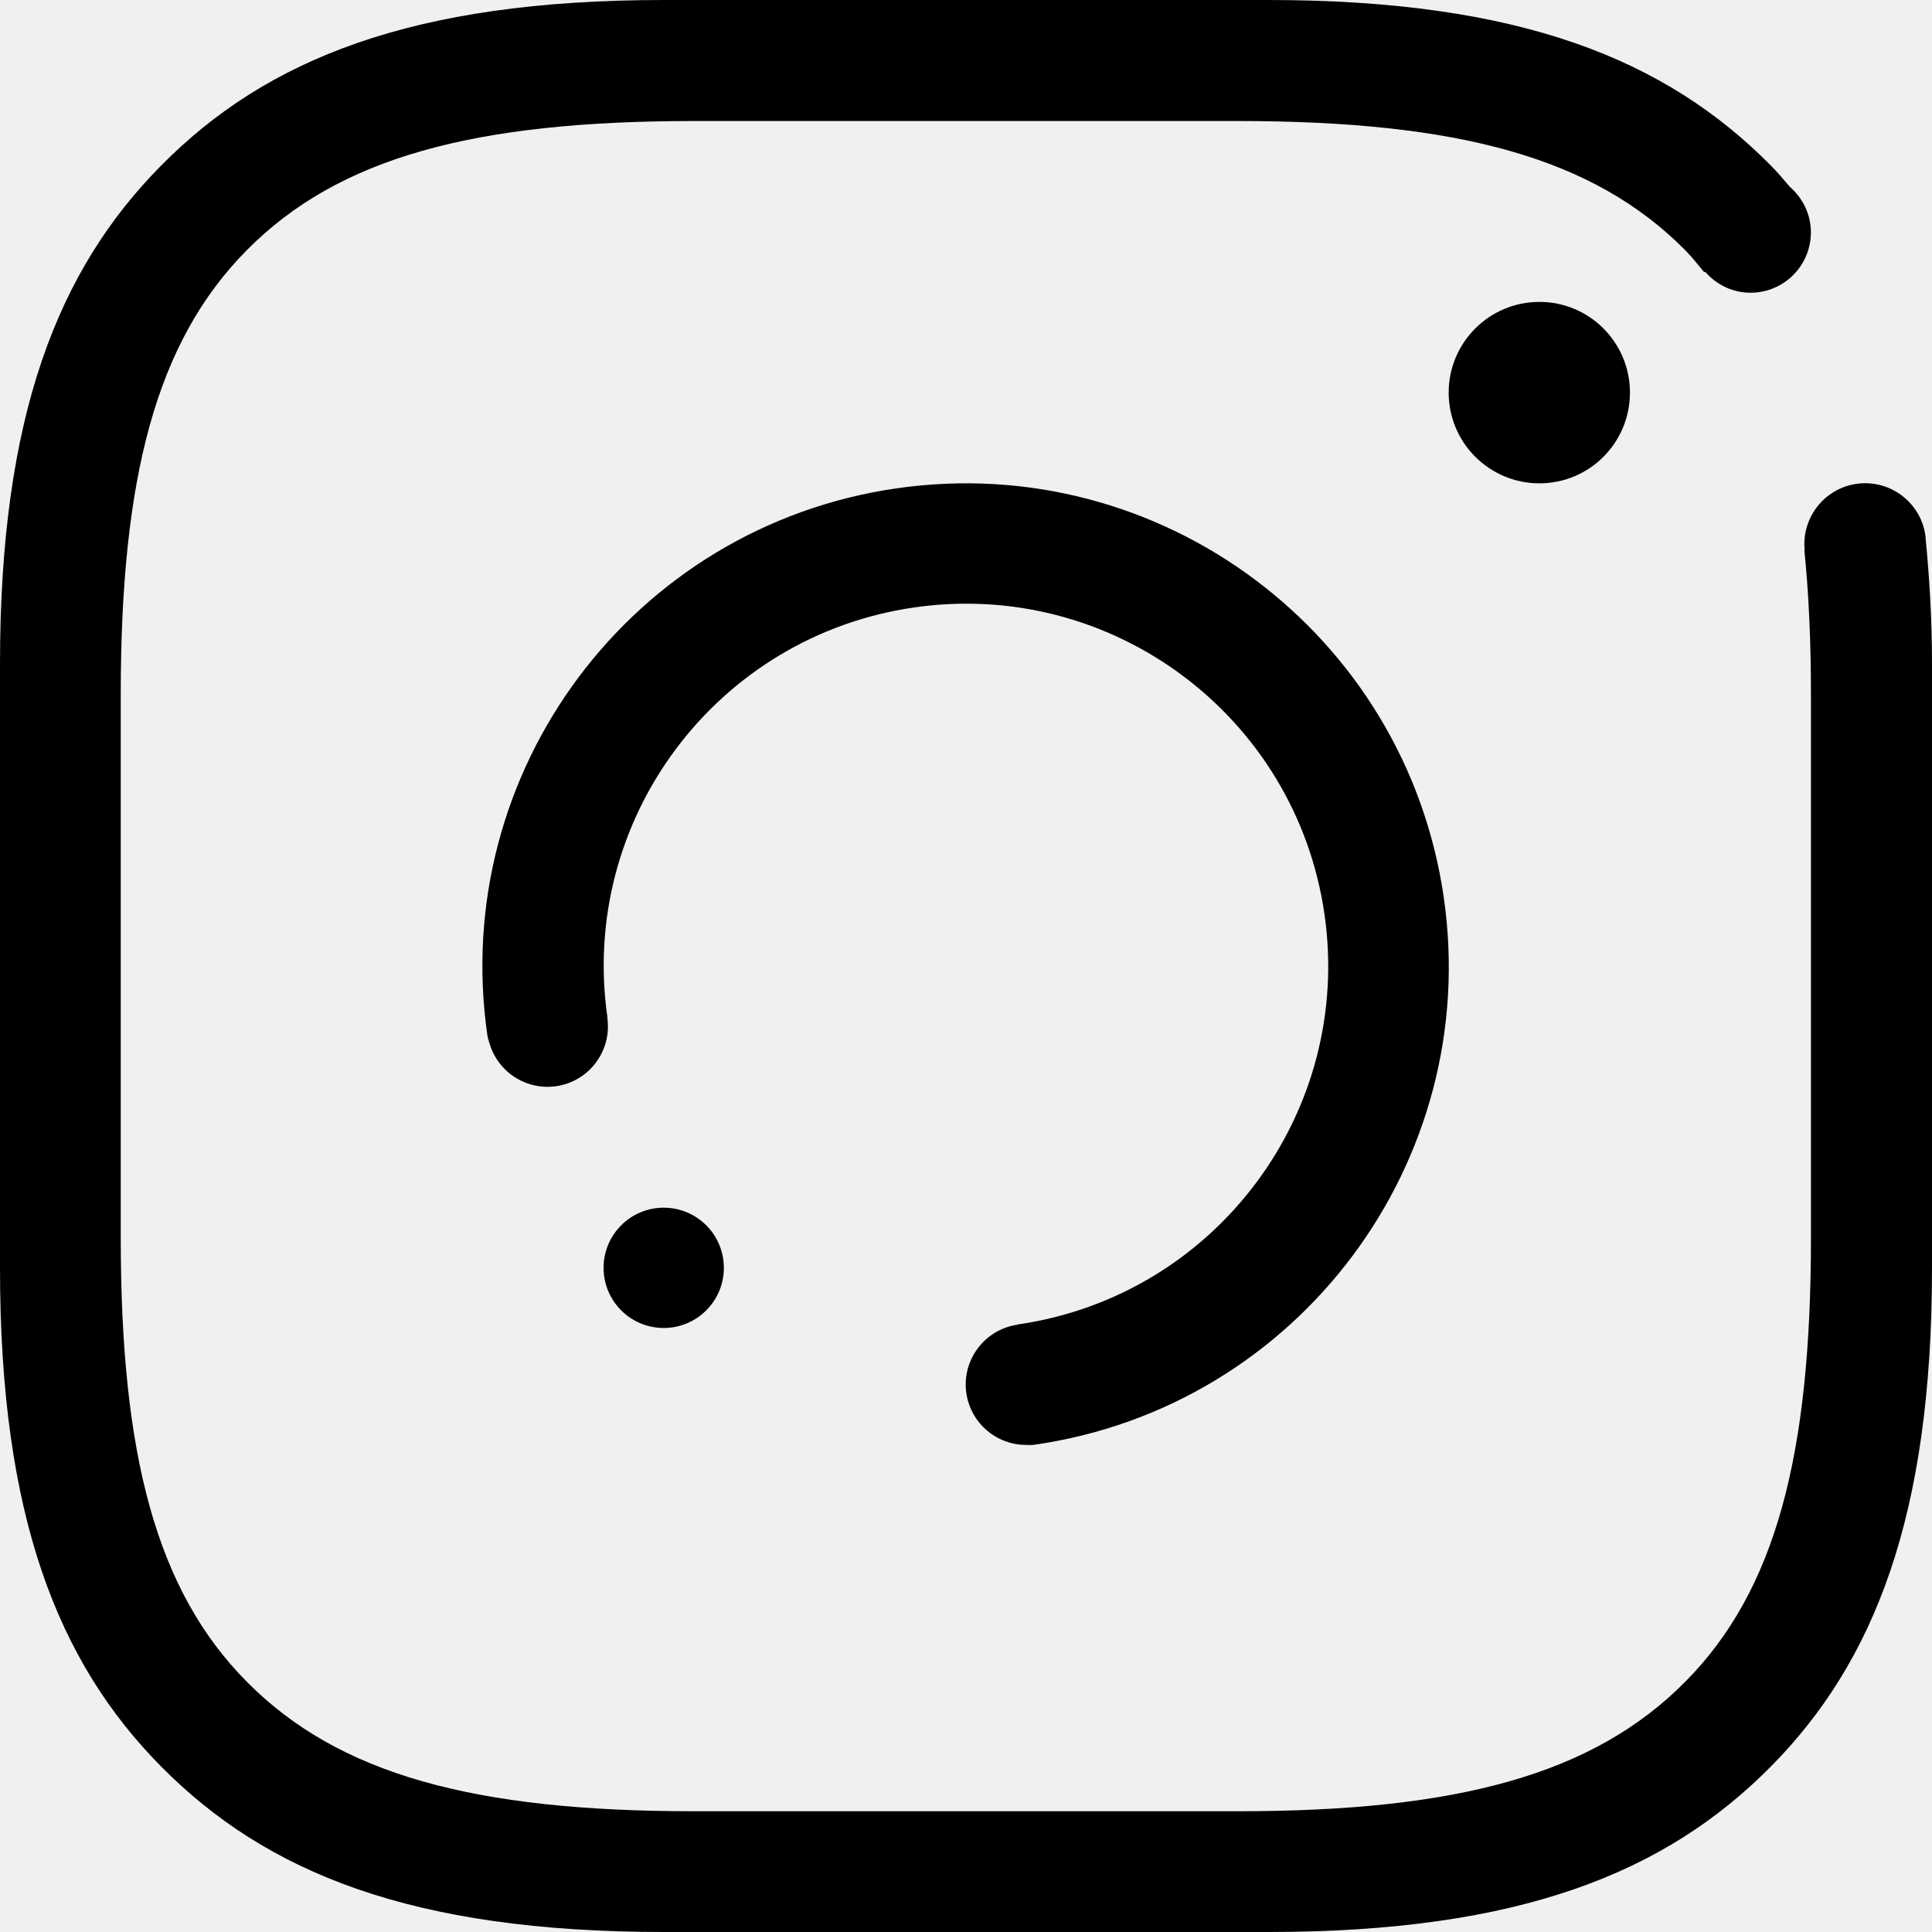
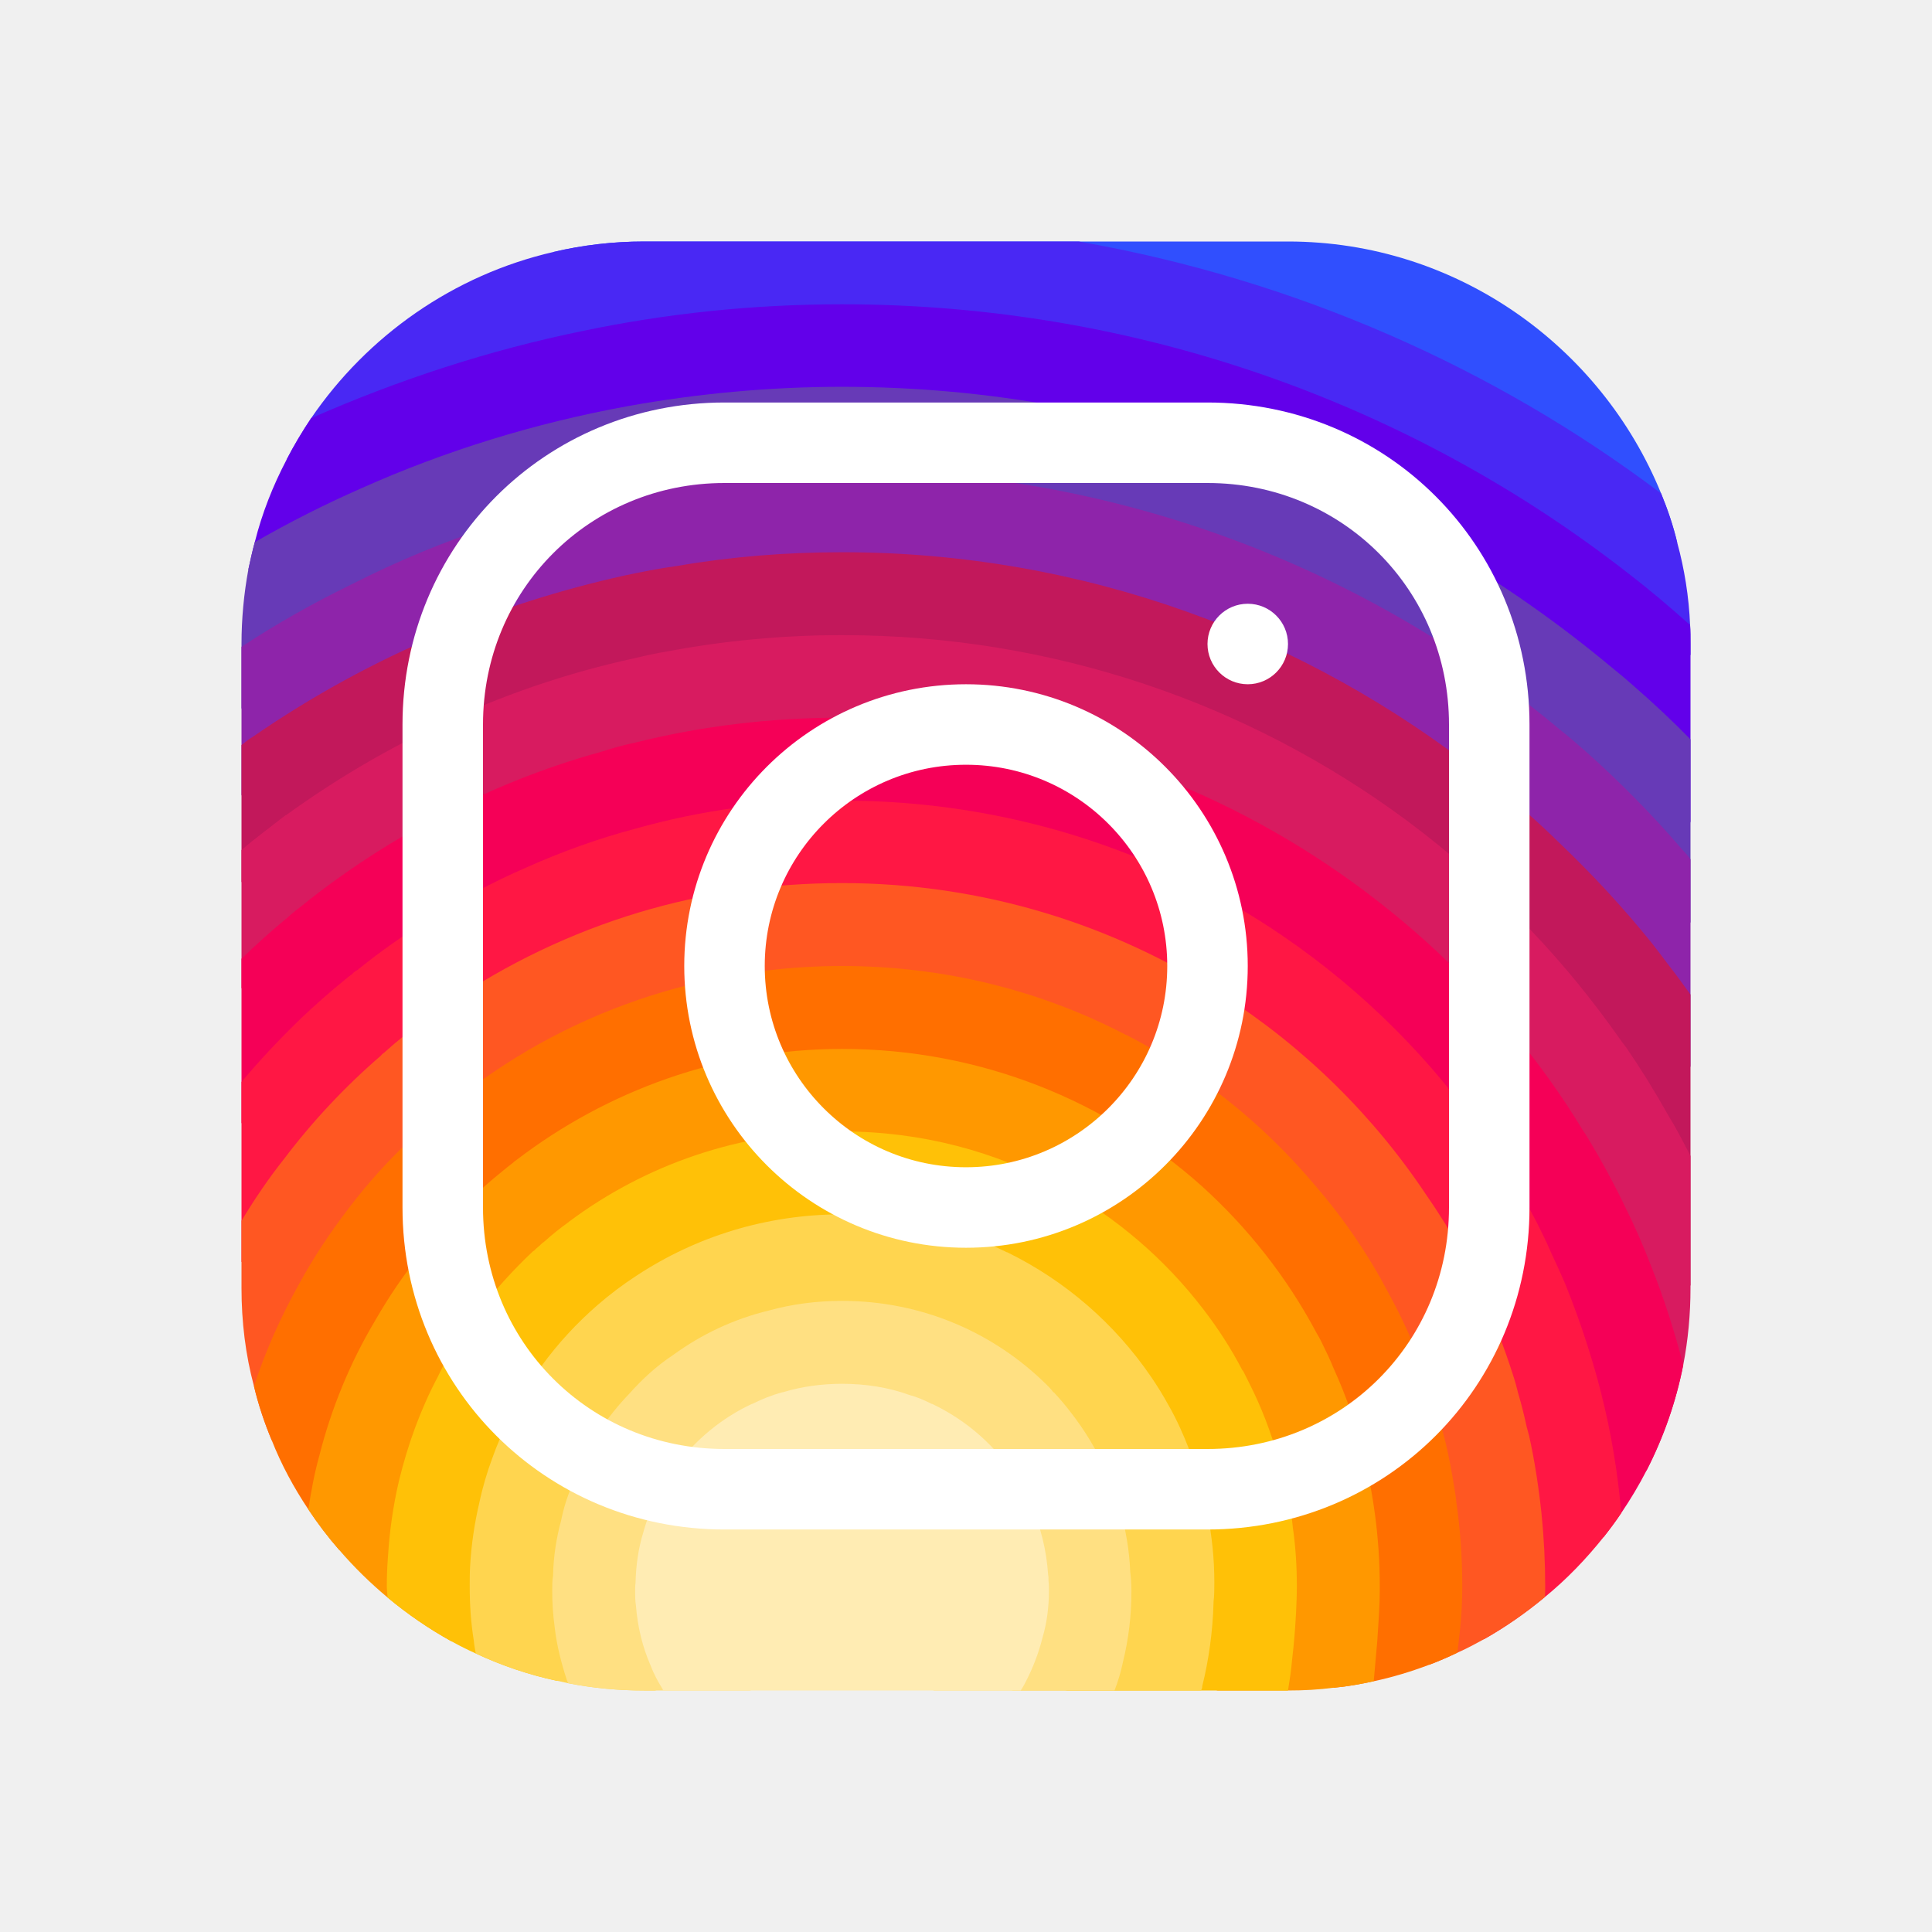
- <svg xmlns="http://www.w3.org/2000/svg" version="1.1" id="Layer_1" x="0px" y="0px" width="64px" height="64px" viewBox="0 0 64 64" enable-background="new 0 0 64 64" xml:space="preserve">
-   <path fill-rule="evenodd" clip-rule="evenodd" d="M21.986,40.006c1.102,0,1.993,0.893,1.993,1.993s-0.892,1.992-1.993,1.992  c-1.1,0-1.992-0.892-1.992-1.992S20.887,40.006,21.986,40.006L21.986,40.006z M16.145,34.299  c-1.261-8.749,4.81-16.862,13.559-18.123s16.863,4.81,18.124,13.559s-4.81,16.863-13.559,18.124  c-0.098,0.015-0.192,0.015-0.289,0.026l0.296-0.041c-1.094,0.157-2.106-0.602-2.265-1.695c-0.157-1.093,0.602-2.108,1.695-2.267  l-0.003-0.007c0.003,0,0.005,0,0.008,0c6.56-0.945,11.109-7.028,10.164-13.588c-0.945-6.561-7.027-11.11-13.588-10.165  c-6.557,0.945-11.11,7.028-10.164,13.588c0,0.003,0,0.005,0.002,0.005l-0.007,0.003l0,0c0.157,1.093-0.602,2.106-1.695,2.264  c-1.093,0.157-2.108-0.601-2.267-1.694l0.044,0.298C16.186,34.488,16.159,34.396,16.145,34.299L16.145,34.299z M47.989,13.005  c0-1.658,1.346-3.004,3.006-3.004c1.642,0,2.973,1.318,2.999,2.958v0.094c-0.026,1.64-1.357,2.958-2.999,2.958  C49.335,16.011,47.989,14.665,47.989,13.005L47.989,13.005z M58.661,58.52C55.183,62.034,50.357,64,42.012,64H21.986  c-8.345,0-13.17-1.966-16.646-5.48C1.908,55.054,0,50.216,0,42.014V21.988c0-8.205,1.908-13.04,5.34-16.506  C8.816,1.967,13.641,0,21.986,0h20.025c8.346,0,13.171,1.967,16.649,5.482c0.223,0.223,0.427,0.468,0.633,0.71  c0.422,0.366,0.695,0.902,0.695,1.505c0,1.105-0.895,2-2,2c-0.604,0-1.14-0.274-1.506-0.698l-0.026,0.021  c-0.206-0.245-0.399-0.499-0.627-0.728c-3.042-3.076-7.533-4.283-14.837-4.283H22.997c-7.302,0-11.784,1.207-14.826,4.283  c-3.003,3.033-4.171,7.536-4.171,14.713v17.997c0,7.18,1.168,11.671,4.171,14.703c3.042,3.075,7.524,4.295,14.826,4.295h17.997  c7.304,0,11.795-1.22,14.837-4.295c3.003-3.032,4.159-7.523,4.159-14.703V23.006c0-1.748-0.072-3.333-0.218-4.78l0.009-0.002  c-0.108-1.103,0.691-2.089,1.796-2.206c1.107-0.114,2.1,0.69,2.213,1.795c0.003,0.029,0,0.056,0,0.085h0.005  C63.916,19.172,64,20.507,64,21.988v20.025C64,50.216,62.09,55.054,58.661,58.52L58.661,58.52z" />
+ <svg xmlns="http://www.w3.org/2000/svg" viewBox="0 0 48 48" width="48px" height="48px">
+   <path fill="#304ffe" d="M41.67,13.48c-0.4,0.26-0.97,0.5-1.21,0.77c-0.09,0.09-0.14,0.19-0.12,0.29v1.03l-0.3,1.01l-0.3,1l-0.33,1.1 l-0.68,2.25l-0.66,2.22l-0.5,1.67c0,0.26-0.01,0.52-0.03,0.77c-0.07,0.96-0.27,1.88-0.59,2.74c-0.19,0.53-0.42,1.04-0.7,1.52 c-0.1,0.19-0.22,0.38-0.34,0.56c-0.4,0.63-0.88,1.21-1.41,1.72c-0.41,0.41-0.86,0.79-1.35,1.11c0,0,0,0-0.01,0 c-0.08,0.07-0.17,0.13-0.27,0.18c-0.31,0.21-0.64,0.39-0.98,0.55c-0.23,0.12-0.46,0.22-0.7,0.31c-0.05,0.03-0.11,0.05-0.16,0.07 c-0.57,0.27-1.23,0.45-1.89,0.54c-0.04,0.01-0.07,0.01-0.11,0.02c-0.4,0.07-0.79,0.13-1.19,0.16c-0.18,0.02-0.37,0.03-0.55,0.03 l-0.71-0.04l-3.42-0.18c0-0.01-0.01,0-0.01,0l-1.72-0.09c-0.13,0-0.27,0-0.4-0.01c-0.54-0.02-1.06-0.08-1.58-0.19 c-0.01,0-0.01,0-0.01,0c-0.95-0.18-1.86-0.5-2.71-0.93c-0.47-0.24-0.93-0.51-1.36-0.82c-0.18-0.13-0.35-0.27-0.52-0.42 c-0.48-0.4-0.91-0.83-1.31-1.27c-0.06-0.06-0.11-0.12-0.16-0.18c-0.06-0.06-0.12-0.13-0.17-0.19c-0.38-0.48-0.7-0.97-0.96-1.49 c-0.24-0.46-0.43-0.95-0.58-1.49c-0.06-0.19-0.11-0.37-0.15-0.57c-0.01-0.01-0.02-0.03-0.02-0.05c-0.1-0.41-0.19-0.84-0.24-1.27 c-0.06-0.33-0.09-0.66-0.09-1c-0.02-0.13-0.02-0.27-0.02-0.4l1.91-2.95l1.87-2.88l0.85-1.31l0.77-1.18l0.26-0.41v-1.03 c0.02-0.23,0.03-0.47,0.02-0.69c-0.01-0.7-0.15-1.38-0.38-2.03c-0.22-0.69-0.53-1.34-0.85-1.94c-0.38-0.69-0.78-1.31-1.11-1.87 C14,7.4,13.66,6.73,13.75,6.26C14.47,6.09,15.23,6,16,6h16c4.18,0,7.78,2.6,9.27,6.26C41.43,12.65,41.57,13.06,41.67,13.48z" />
+   <path fill="#4928f4" d="M42,16v0.27l-1.38,0.8l-0.88,0.51l-0.97,0.56l-1.94,1.13l-1.9,1.1l-1.94,1.12l-0.77,0.45 c0,0.48-0.12,0.92-0.34,1.32c-0.31,0.58-0.83,1.06-1.49,1.47c-0.67,0.41-1.49,0.74-2.41,0.98c0,0,0-0.01-0.01,0 c-3.56,0.92-8.42,0.5-10.78-1.26c-0.66-0.49-1.12-1.09-1.32-1.78c-0.06-0.23-0.09-0.48-0.09-0.73v-7.19 c0.01-0.15-0.09-0.3-0.27-0.45c-0.54-0.43-1.81-0.84-3.23-1.25c-1.11-0.31-2.3-0.62-3.3-0.92c-0.79-0.24-1.46-0.48-1.86-0.71 c0.18-0.35,0.39-0.7,0.61-1.03c1.4-2.05,3.54-3.56,6.02-4.13C14.47,6.09,15.23,6,16,6h10.8c5.37,0.94,10.32,3.13,14.47,6.26 c0.16,0.39,0.3,0.8,0.4,1.22c0.18,0.66,0.29,1.34,0.32,2.05C42,15.68,42,15.84,42,16z" />
+   <path fill="#6200ea" d="M42,16v4.41l-0.22,0.68l-0.75,2.33l-0.78,2.4l-0.41,1.28l-0.38,1.19l-0.37,1.13l-0.36,1.12l-0.19,0.59 l-0.25,0.78c0,0.76-0.02,1.43-0.07,2c-0.01,0.06-0.02,0.12-0.02,0.18c-0.06,0.53-0.14,0.98-0.27,1.36 c-0.01,0.06-0.03,0.12-0.05,0.17c-0.26,0.72-0.65,1.18-1.23,1.48c-0.14,0.08-0.3,0.14-0.47,0.2c-0.53,0.18-1.2,0.27-2.02,0.32 c-0.6,0.04-1.29,0.05-2.07,0.05H31.4l-1.19-0.05L30,37.61l-2.17-0.09l-2.2-0.09l-7.25-0.3l-1.88-0.08h-0.26 c-0.78-0.01-1.45-0.06-2.03-0.14c-0.84-0.13-1.49-0.35-1.98-0.68c-0.7-0.45-1.11-1.11-1.35-2.03c-0.06-0.22-0.11-0.45-0.14-0.7 c-0.1-0.58-0.15-1.25-0.18-2c0-0.15,0-0.3-0.01-0.46c-0.01-0.01,0-0.01,0-0.01v-0.58c-0.01-0.29-0.01-0.59-0.01-0.9l0.05-1.61 l0.03-1.15l0.04-1.34v-0.19l0.07-2.46l0.07-2.46l0.07-2.31l0.06-2.27l0.02-0.6c0-0.31-1.05-0.49-2.22-0.64 c-0.93-0.12-1.95-0.23-2.56-0.37c0.05-0.23,0.1-0.46,0.16-0.68c0.18-0.72,0.45-1.4,0.79-2.05c0.18-0.35,0.39-0.7,0.61-1.03 c2.16-0.95,4.41-1.69,6.76-2.17c2.06-0.43,4.21-0.66,6.43-0.66c7.36,0,14.16,2.49,19.54,6.69c0.52,0.4,1.03,0.83,1.53,1.28 C42,15.68,42,15.84,42,16z" />
+   <path fill="#673ab7" d="M42,18.37v4.54l-0.55,1.06l-1.05,2.05l-0.56,1.08l-0.51,0.99l-0.22,0.43c0,0.31,0,0.61-0.02,0.9 c0,0.43-0.02,0.84-0.05,1.22c-0.04,0.45-0.1,0.86-0.16,1.24c-0.15,0.79-0.36,1.47-0.66,2.03c-0.04,0.07-0.08,0.14-0.12,0.2 c-0.11,0.18-0.24,0.35-0.38,0.51c-0.18,0.22-0.38,0.41-0.61,0.57c-0.34,0.26-0.74,0.47-1.2,0.63c-0.57,0.21-1.23,0.35-2.01,0.43 c-0.51,0.05-1.07,0.08-1.68,0.08l-0.42,0.02l-2.08,0.12h-0.01L27.5,36.6l-2.25,0.13l-3.1,0.18l-3.77,0.22l-0.55,0.03 c-0.51,0-0.99-0.03-1.45-0.09c-0.05-0.01-0.09-0.02-0.14-0.02c-0.68-0.11-1.3-0.29-1.86-0.54c-0.68-0.3-1.27-0.7-1.77-1.18 c-0.44-0.43-0.82-0.92-1.13-1.47c-0.07-0.13-0.14-0.25-0.2-0.39c-0.3-0.59-0.54-1.25-0.72-1.97c-0.03-0.12-0.06-0.25-0.08-0.38 c-0.06-0.23-0.11-0.47-0.14-0.72c-0.11-0.64-0.17-1.32-0.2-2.03v-0.01c-0.01-0.29-0.02-0.57-0.02-0.87l-0.49-1.17l-0.07-0.18 L9.5,25.99L8.75,24.2l-0.12-0.29l-0.72-1.73l-0.8-1.93c0,0,0,0-0.01,0L6.29,18.3L6,17.59V16c0-0.63,0.06-1.25,0.17-1.85 c0.05-0.23,0.1-0.46,0.16-0.68c0.85-0.49,1.74-0.94,2.65-1.34c2.08-0.93,4.31-1.62,6.62-2.04c1.72-0.31,3.51-0.48,5.32-0.48 c7.31,0,13.94,2.65,19.12,6.97c0.2,0.16,0.39,0.32,0.58,0.49C41.09,17.48,41.55,17.91,42,18.37z" />
+   <path fill="#8e24aa" d="M42,21.35v5.14l-0.57,1.19l-1.08,2.25l-0.01,0.03c0,0.43-0.02,0.82-0.05,1.17c-0.1,1.15-0.38,1.88-0.84,2.33 c-0.33,0.34-0.74,0.53-1.25,0.63c-0.03,0.01-0.07,0.01-0.1,0.02c-0.16,0.03-0.33,0.05-0.51,0.05c-0.62,0.06-1.35,0.02-2.19-0.04 c-0.09,0-0.19-0.01-0.29-0.02c-0.61-0.04-1.26-0.08-1.98-0.11c-0.39-0.01-0.8-0.02-1.22-0.02h-0.02l-1.01,0.08h-0.01l-2.27,0.16 l-2.59,0.2l-0.38,0.03l-3.03,0.22l-1.57,0.12l-1.55,0.11c-0.27,0-0.53,0-0.79-0.01c0,0-0.01-0.01-0.01,0 c-1.13-0.02-2.14-0.09-3.04-0.26c-0.83-0.14-1.56-0.36-2.18-0.69c-0.64-0.31-1.17-0.75-1.6-1.31c-0.41-0.55-0.71-1.24-0.9-2.07 c0-0.01,0-0.01,0-0.01c-0.14-0.67-0.22-1.45-0.22-2.33l-0.15-0.27L9.7,26.35l-0.13-0.22L9.5,25.99l-0.93-1.65l-0.46-0.83 l-0.58-1.03l-1-1.79L6,19.75v-3.68c0.88-0.58,1.79-1.09,2.73-1.55c1.14-0.58,2.32-1.07,3.55-1.47c1.34-0.44,2.74-0.79,4.17-1.02 c1.45-0.24,2.94-0.36,4.47-0.36c6.8,0,13.04,2.43,17.85,6.47c0.22,0.17,0.43,0.36,0.64,0.54c0.84,0.75,1.64,1.56,2.37,2.41 C41.86,21.18,41.94,21.26,42,21.35z" />
+   <path fill="#c2185b" d="M42,24.71v7.23c-0.24-0.14-0.57-0.31-0.98-0.49c-0.22-0.11-0.47-0.22-0.73-0.32 c-0.38-0.17-0.79-0.33-1.25-0.49c-0.1-0.04-0.2-0.07-0.31-0.1c-0.18-0.07-0.37-0.13-0.56-0.19c-0.59-0.18-1.24-0.35-1.92-0.5 c-0.26-0.05-0.53-0.1-0.8-0.14c-0.87-0.15-1.8-0.24-2.77-0.25c-0.08-0.01-0.17-0.01-0.25-0.01l-2.57,0.02l-3.5,0.02h-0.01 l-7.49,0.06c-2.38,0-3.84,0.57-4.72,0.8c0,0-0.01,0-0.01,0.01c-0.93,0.24-1.22,0.09-1.3-1.54c-0.02-0.45-0.03-1.03-0.03-1.74 l-0.56-0.43l-0.98-0.74l-0.6-0.46l-0.12-0.09L8.88,24.1l-0.25-0.19l-0.52-0.4l-0.96-0.72L6,21.91v-3.4 c0.1-0.08,0.19-0.15,0.29-0.21c1.45-1,3-1.85,4.64-2.54c1.46-0.62,3-1.11,4.58-1.46c0.43-0.09,0.87-0.18,1.32-0.24 c1.33-0.23,2.7-0.34,4.09-0.34c6.01,0,11.53,2.09,15.91,5.55c0.66,0.52,1.3,1.07,1.9,1.66c0.82,0.78,1.59,1.61,2.3,2.49 c0.14,0.18,0.28,0.36,0.42,0.55C41.64,24.21,41.82,24.46,42,24.71z" />
+   <path fill="#d81b60" d="M42,28.72V32c0,0.65-0.06,1.29-0.18,1.91c-0.18,0.92-0.49,1.8-0.91,2.62c-0.22,0.05-0.47,0.05-0.75,0.01 c-0.63-0.11-1.37-0.44-2.17-0.87c-0.04-0.01-0.08-0.03-0.11-0.05c-0.25-0.13-0.51-0.27-0.77-0.43c-0.53-0.29-1.09-0.61-1.65-0.91 c-0.12-0.06-0.24-0.12-0.35-0.18c-0.64-0.33-1.3-0.63-1.96-0.86c0,0,0,0-0.01,0c-0.14-0.05-0.29-0.1-0.44-0.14 c-0.57-0.16-1.15-0.26-1.71-0.26l-1.1-0.32l-4.87-1.41c0,0,0,0-0.01,0l-2.99-0.87h-0.01l-1.3-0.38c-3.76,0-6.07,1.6-7.19,0.99 c-0.44-0.23-0.7-0.81-0.79-1.95c-0.03-0.32-0.04-0.68-0.04-1.1l-1.17-0.57l-0.05-0.02h-0.01l-0.84-0.42L9.7,26.35l-0.07-0.03 l-0.17-0.09L7.5,25.28L6,24.55v-3.43c0.17-0.15,0.35-0.29,0.53-0.43c0.19-0.15,0.38-0.29,0.57-0.44c0.01,0,0.01,0,0.01,0 c1.18-0.85,2.43-1.6,3.76-2.22c1.55-0.74,3.2-1.31,4.91-1.68c0.25-0.06,0.51-0.12,0.77-0.16c1.42-0.27,2.88-0.41,4.37-0.41 c5.27,0,10.11,1.71,14.01,4.59c1.13,0.84,2.18,1.77,3.14,2.78c0.79,0.83,1.52,1.73,2.18,2.67c0.05,0.07,0.1,0.14,0.15,0.2 c0.37,0.54,0.71,1.09,1.03,1.66C41.64,28.02,41.82,28.37,42,28.72z" />
+   <path fill="#f50057" d="M41.82,33.91c-0.18,0.92-0.49,1.8-0.91,2.62c-0.19,0.37-0.4,0.72-0.63,1.06c-0.14,0.21-0.29,0.41-0.44,0.6 c-0.36-0.14-0.89-0.34-1.54-0.56c0,0,0,0,0-0.01c-0.49-0.17-1.05-0.35-1.65-0.52c-0.17-0.05-0.34-0.1-0.52-0.15 c-0.71-0.19-1.45-0.36-2.17-0.46c-0.6-0.1-1.19-0.16-1.74-0.16l-0.46-0.13h-0.01l-2.42-0.7l-1.49-0.43l-1.66-0.48h-0.01l-0.54-0.15 l-6.53-1.88l-1.88-0.54l-1.4-0.33l-2.28-0.54l-0.28-0.07c0,0,0,0-0.01,0l-2.29-0.53c0-0.01,0-0.01,0-0.01l-0.41-0.09l-0.21-0.05 l-1.67-0.39l-0.19-0.05l-1.42-1.17L6,27.9v-4.08c0.37-0.36,0.75-0.7,1.15-1.03c0.12-0.11,0.25-0.21,0.38-0.31 c0.12-0.1,0.25-0.2,0.38-0.3c0.91-0.69,1.87-1.31,2.89-1.84c1.3-0.7,2.68-1.26,4.13-1.66c0.28-0.09,0.56-0.17,0.85-0.23 c1.64-0.41,3.36-0.62,5.14-0.62c4.47,0,8.63,1.35,12.07,3.66c1.71,1.15,3.25,2.53,4.55,4.1c0.66,0.79,1.26,1.62,1.79,2.5 c0.05,0.07,0.09,0.13,0.13,0.2c0.32,0.53,0.62,1.08,0.89,1.64c0.25,0.5,0.47,1,0.67,1.52C41.34,32.25,41.6,33.07,41.82,33.91z" />
+   <path fill="#ff1744" d="M40.28,37.59c-0.14,0.21-0.29,0.41-0.44,0.6c-0.44,0.55-0.92,1.05-1.46,1.49c-0.47,0.39-0.97,0.74-1.5,1.04 c-0.2-0.05-0.4-0.11-0.61-0.19c-0.66-0.23-1.35-0.61-1.99-1.01c-0.96-0.61-1.79-1.27-2.16-1.57c-0.14-0.12-0.21-0.18-0.21-0.18 l-1.7-0.15L30,37.6l-2.2-0.19l-2.28-0.2l-3.37-0.3l-5.34-0.47l-0.02-0.01l-1.88-0.91l-1.9-0.92l-1.53-0.74l-0.33-0.16l-0.41-0.2 l-1.42-0.69L7.43,31.9l-0.59-0.29L6,31.35v-4.47c0.47-0.56,0.97-1.09,1.5-1.6c0.34-0.32,0.7-0.64,1.07-0.94 c0.06-0.05,0.12-0.1,0.18-0.14c0.04-0.05,0.09-0.08,0.13-0.1c0.59-0.48,1.21-0.91,1.85-1.3c0.74-0.47,1.52-0.89,2.33-1.24 c0.87-0.39,1.78-0.72,2.72-0.97c1.63-0.46,3.36-0.7,5.14-0.7c4.08,0,7.85,1.24,10.96,3.37c1.99,1.36,3.71,3.08,5.07,5.07 c0.45,0.64,0.85,1.32,1.22,2.02c0.13,0.26,0.26,0.52,0.37,0.78c0.12,0.25,0.23,0.5,0.34,0.75c0.21,0.52,0.4,1.04,0.57,1.58 c0.32,1,0.56,2.02,0.71,3.08C40.21,36.89,40.25,37.24,40.28,37.59z" />
+   <path fill="#ff5722" d="M38.39,39.42c0,0.08,0,0.17-0.01,0.26c-0.47,0.39-0.97,0.74-1.5,1.04c-0.22,0.12-0.44,0.24-0.67,0.34 c-0.23,0.11-0.46,0.21-0.7,0.3c-0.34-0.18-0.8-0.4-1.29-0.61c-0.69-0.31-1.44-0.59-2.02-0.68c-0.14-0.03-0.27-0.04-0.39-0.04 l-1.64-0.21h-0.02l-2.04-0.27l-2.06-0.27l-0.96-0.12l-7.56-0.98c-0.49,0-1.01-0.03-1.55-0.1c-0.66-0.06-1.35-0.16-2.04-0.3 c-0.68-0.12-1.37-0.28-2.03-0.45c-0.69-0.16-1.37-0.35-2-0.53c-0.73-0.22-1.41-0.43-1.98-0.62c-0.47-0.15-0.87-0.29-1.18-0.4 c-0.18-0.43-0.33-0.88-0.44-1.34C6.1,33.66,6,32.84,6,32v-1.67c0.32-0.53,0.67-1.05,1.06-1.54c0.71-0.94,1.52-1.8,2.4-2.56 c0.03-0.04,0.07-0.07,0.1-0.09l0.01-0.01c0.31-0.28,0.63-0.53,0.97-0.77c0.04-0.04,0.08-0.07,0.12-0.1 c0.16-0.12,0.33-0.24,0.51-0.35c1.43-0.97,3.01-1.73,4.7-2.24c1.6-0.48,3.29-0.73,5.05-0.73c3.49,0,6.75,1.03,9.47,2.79 c2.01,1.29,3.74,2.99,5.06,4.98c0.16,0.23,0.31,0.46,0.46,0.7c0.69,1.17,1.26,2.43,1.68,3.75c0.05,0.15,0.09,0.3,0.13,0.46 c0.08,0.27,0.15,0.55,0.21,0.83c0.02,0.07,0.04,0.14,0.06,0.22c0.14,0.63,0.24,1.29,0.31,1.95c0,0.01,0,0.01,0,0.01 C38.36,38.22,38.39,38.82,38.39,39.42z" />
+   <path fill="#ff6f00" d="M36.33,39.42c0,0.35-0.02,0.73-0.06,1.11c-0.02,0.18-0.04,0.36-0.06,0.53c-0.23,0.11-0.46,0.21-0.7,0.3 c-0.45,0.17-0.91,0.31-1.38,0.41c-0.32,0.07-0.65,0.13-0.98,0.16h-0.01c-0.31-0.19-0.67-0.42-1.04-0.68 c-0.67-0.47-1.37-1-1.93-1.43c-0.01-0.01-0.01-0.01-0.02-0.02c-0.59-0.45-1.01-0.79-1.01-0.79l-1.06,0.04l-2.04,0.07l-0.95,0.04 l-3.82,0.14l-3.23,0.12c-0.21,0.01-0.46,0.01-0.77,0h-0.01c-0.42-0.01-0.92-0.04-1.47-0.09c-0.64-0.05-1.34-0.11-2.05-0.18 c-0.69-0.08-1.39-0.16-2.06-0.24c-0.74-0.08-1.44-0.17-2.04-0.25c-0.47-0.06-0.88-0.11-1.21-0.15c-0.28-0.32-0.53-0.65-0.77-1.01 c-0.36-0.54-0.67-1.11-0.91-1.72c-0.18-0.43-0.33-0.88-0.44-1.34c0.29-0.89,0.67-1.73,1.12-2.54c0.36-0.66,0.78-1.29,1.24-1.89 c0.45-0.59,0.94-1.14,1.47-1.64v-0.01c0.15-0.15,0.3-0.29,0.45-0.42c0.28-0.26,0.57-0.5,0.87-0.73h0.01 c0.01-0.02,0.02-0.02,0.03-0.03c0.24-0.19,0.49-0.36,0.74-0.53c1.48-1.01,3.15-1.76,4.95-2.2c1.19-0.29,2.44-0.45,3.73-0.45 c2.54,0,4.94,0.61,7.05,1.71h0.01c1.81,0.93,3.41,2.21,4.7,3.75c0.71,0.82,1.32,1.72,1.82,2.67c0.35,0.64,0.65,1.31,0.9,1.99 c0.02,0.06,0.04,0.11,0.06,0.16c0.17,0.5,0.32,1.02,0.45,1.54c0.09,0.37,0.16,0.75,0.22,1.13c0.02,0.12,0.04,0.23,0.05,0.35 C36.28,37.99,36.33,38.7,36.33,39.42z" />
+   <path fill="#ff9800" d="M34.28,39.42v0.1c0,0.34-0.03,0.77-0.06,1.23c-0.03,0.34-0.06,0.69-0.09,1.02c-0.32,0.07-0.65,0.13-0.98,0.16 h-0.01C32.76,41.98,32.39,42,32,42h-1.75l-0.38-0.11l-1.97-0.6l-2-0.6l-4.63-1.39l-2-0.6c0,0-0.83,0.33-2,0.72h-0.01 c-0.45,0.15-0.94,0.31-1.46,0.47c-0.65,0.19-1.34,0.38-2.02,0.53c-0.7,0.16-1.39,0.28-2.01,0.33c-0.19,0.02-0.38,0.03-0.55,0.03 c-0.56-0.31-1.1-0.68-1.59-1.09c-0.43-0.36-0.83-0.75-1.2-1.18c-0.28-0.32-0.53-0.65-0.77-1.01c0.07-0.45,0.15-0.89,0.27-1.32 c0.3-1.19,0.77-2.33,1.39-3.37c0.34-0.59,0.72-1.16,1.16-1.69c0.01-0.03,0.04-0.06,0.07-0.08c-0.01-0.01,0-0.01,0-0.01 c0.13-0.17,0.27-0.33,0.41-0.48c0-0.01,0-0.01,0-0.01c0.41-0.44,0.83-0.86,1.29-1.25c0.16-0.13,0.31-0.26,0.48-0.39 c0.03-0.03,0.06-0.05,0.1-0.08c2.25-1.72,5.06-2.76,8.09-2.76c3.44,0,6.57,1.29,8.94,3.41c1.14,1.03,2.11,2.26,2.84,3.63 c0.06,0.1,0.12,0.21,0.17,0.32c0.09,0.18,0.18,0.37,0.26,0.57c0.33,0.72,0.59,1.48,0.77,2.26c0.02,0.08,0.04,0.16,0.06,0.24 c0.08,0.37,0.15,0.75,0.2,1.13C34.24,38.21,34.28,38.81,34.28,39.42z" />
+   <path fill="#ffc107" d="M32.22,39.42c0,0.2-0.01,0.42-0.02,0.65c-0.02,0.37-0.05,0.77-0.1,1.18c-0.02,0.25-0.06,0.5-0.1,0.75h-5.48 l-1.06-0.17l-4.14-0.66l-0.59-0.09l-1.35-0.22c-0.59,0-1.87,0.26-3.22,0.51c-0.71,0.13-1.43,0.27-2.08,0.36 c-0.08,0.01-0.16,0.02-0.23,0.03h-0.01c-0.7-0.15-1.38-0.38-2.02-0.68c-0.2-0.09-0.4-0.19-0.6-0.3c-0.56-0.31-1.1-0.68-1.59-1.09 c-0.01-0.12-0.02-0.22-0.02-0.27c0-0.26,0.01-0.51,0.03-0.76c0.04-0.64,0.13-1.26,0.27-1.86c0.22-0.91,0.54-1.79,0.97-2.6 c0.08-0.17,0.17-0.34,0.27-0.5c0.04-0.08,0.09-0.15,0.13-0.23c0.18-0.29,0.38-0.57,0.58-0.85c0.42-0.55,0.89-1.07,1.39-1.54 c0.01,0,0.01,0,0.01,0c0.04-0.04,0.08-0.08,0.12-0.11c0.05-0.04,0.09-0.09,0.14-0.12c0.2-0.18,0.4-0.34,0.61-0.49 c0-0.01,0.01-0.01,0.01-0.01c1.89-1.41,4.23-2.24,6.78-2.24c1.98,0,3.82,0.5,5.43,1.38h0.01c1.38,0.76,2.58,1.79,3.53,3.03 c0.37,0.48,0.7,0.99,0.98,1.53h0.01c0.05,0.1,0.1,0.2,0.15,0.3c0.3,0.59,0.54,1.21,0.72,1.85h0.01c0.01,0.05,0.03,0.1,0.04,0.15 c0.12,0.43,0.22,0.87,0.29,1.32c0.01,0.09,0.02,0.19,0.03,0.28C32.19,38.43,32.22,38.92,32.22,39.42z" />
+   <path fill="#ffd54f" d="M30.17,39.31c0,0.16,0,0.33-0.02,0.49v0.01c0,0.01,0,0.01,0,0.01c-0.02,0.72-0.12,1.43-0.28,2.07 c0,0.04-0.01,0.07-0.03,0.11h-4.67l-3.85-0.83l-0.51-0.11l-0.08,0.02l-4.27,0.88L16.27,42H16c-0.64,0-1.27-0.06-1.88-0.18 c-0.09-0.02-0.18-0.04-0.27-0.06h-0.01c-0.7-0.15-1.38-0.38-2.02-0.68c-0.02-0.11-0.04-0.22-0.05-0.33 c-0.07-0.43-0.1-0.88-0.1-1.33c0-0.17,0-0.34,0.01-0.51c0.03-0.54,0.11-1.07,0.23-1.58c0.08-0.38,0.19-0.75,0.32-1.1 c0.11-0.31,0.24-0.61,0.38-0.9c0.12-0.25,0.26-0.49,0.4-0.73c0.14-0.23,0.29-0.45,0.45-0.67c0.4-0.55,0.87-1.06,1.39-1.51 c0.3-0.26,0.63-0.51,0.97-0.73c1.46-0.96,3.21-1.52,5.1-1.52c0.37,0,0.73,0.02,1.08,0.07h0.02c1.07,0.12,2.07,0.42,2.99,0.87 c0.01,0,0.01,0,0.01,0c1.45,0.71,2.68,1.78,3.58,3.1c0.15,0.22,0.3,0.46,0.43,0.7c0.11,0.19,0.21,0.39,0.3,0.59 c0.14,0.31,0.27,0.64,0.38,0.97h0.01c0.11,0.37,0.21,0.74,0.28,1.13v0.01C30.11,38.16,30.17,38.73,30.17,39.31z" />
+   <path fill="#ffe082" d="M28.11,39.52v0.03c0,0.59-0.07,1.17-0.21,1.74c-0.05,0.24-0.12,0.48-0.21,0.71h-4.48l-2.29-0.63L18.63,42H16 c-0.64,0-1.27-0.06-1.88-0.18c-0.02-0.03-0.03-0.06-0.04-0.09c-0.14-0.43-0.25-0.86-0.3-1.31c-0.04-0.29-0.06-0.59-0.06-0.9 c0-0.12,0-0.25,0.02-0.37c0.01-0.47,0.08-0.93,0.2-1.37c0.06-0.3,0.15-0.59,0.27-0.87c0.04-0.14,0.1-0.27,0.17-0.4 c0.15-0.34,0.33-0.67,0.53-0.99c0.22-0.32,0.46-0.62,0.73-0.9c0.32-0.36,0.68-0.69,1.09-0.96c0.7-0.51,1.5-0.89,2.37-1.1 c0.58-0.16,1.19-0.24,1.82-0.24c2,0,3.79,0.8,5.09,2.09c0.05,0.05,0.11,0.11,0.16,0.18h0.01c0.14,0.15,0.27,0.3,0.4,0.47 c0.37,0.47,0.68,0.98,0.92,1.54c0.12,0.26,0.22,0.53,0.3,0.81c0.01,0.04,0.02,0.07,0.03,0.11c0.14,0.49,0.23,1,0.25,1.53 C28.1,39.2,28.11,39.36,28.11,39.52z" />
+   <path fill="#ffecb3" d="M26.06,39.52c0,0.41-0.05,0.8-0.16,1.17c-0.1,0.4-0.25,0.78-0.44,1.14c-0.03,0.06-0.1,0.17-0.1,0.17h-8.88 c-0.01-0.01-0.02-0.03-0.02-0.04c-0.12-0.19-0.22-0.38-0.3-0.59c-0.2-0.46-0.32-0.96-0.36-1.48c-0.02-0.12-0.02-0.25-0.02-0.37 c0-0.06,0-0.13,0.01-0.19c0.01-0.44,0.07-0.86,0.19-1.25c0.1-0.36,0.23-0.69,0.4-1.01c0,0,0.01-0.01,0.01-0.02 c0.12-0.21,0.25-0.42,0.4-0.62c0.49-0.66,1.14-1.2,1.89-1.55c0.01,0,0.01,0,0.01,0c0.24-0.12,0.49-0.22,0.75-0.29c0,0,0,0,0.01,0 c0.46-0.14,0.96-0.21,1.47-0.21c0.59,0,1.16,0.09,1.68,0.28c0.19,0.05,0.37,0.13,0.55,0.22c0,0,0,0,0.01,0 c0.86,0.41,1.59,1.05,2.09,1.85c0.1,0.15,0.19,0.31,0.27,0.48c0.04,0.07,0.08,0.15,0.11,0.22c0.23,0.52,0.37,1.09,0.41,1.69 c0.01,0.05,0.01,0.1,0.01,0.16C26.06,39.36,26.06,39.44,26.06,39.52z" />
+   <g>
+     <path fill="none" stroke="#fff" stroke-linecap="round" stroke-linejoin="round" stroke-miterlimit="10" stroke-width="2" d="M30,11H18c-3.9,0-7,3.1-7,7v12c0,3.9,3.1,7,7,7h12c3.9,0,7-3.1,7-7V18C37,14.1,33.9,11,30,11z" />
+     <circle cx="31" cy="16" r="1" fill="#fff" />
+   </g>
+   <g>
+     <circle cx="24" cy="24" r="6" fill="none" stroke="#fff" stroke-linecap="round" stroke-linejoin="round" stroke-miterlimit="10" stroke-width="2" />
+   </g>
</svg>
